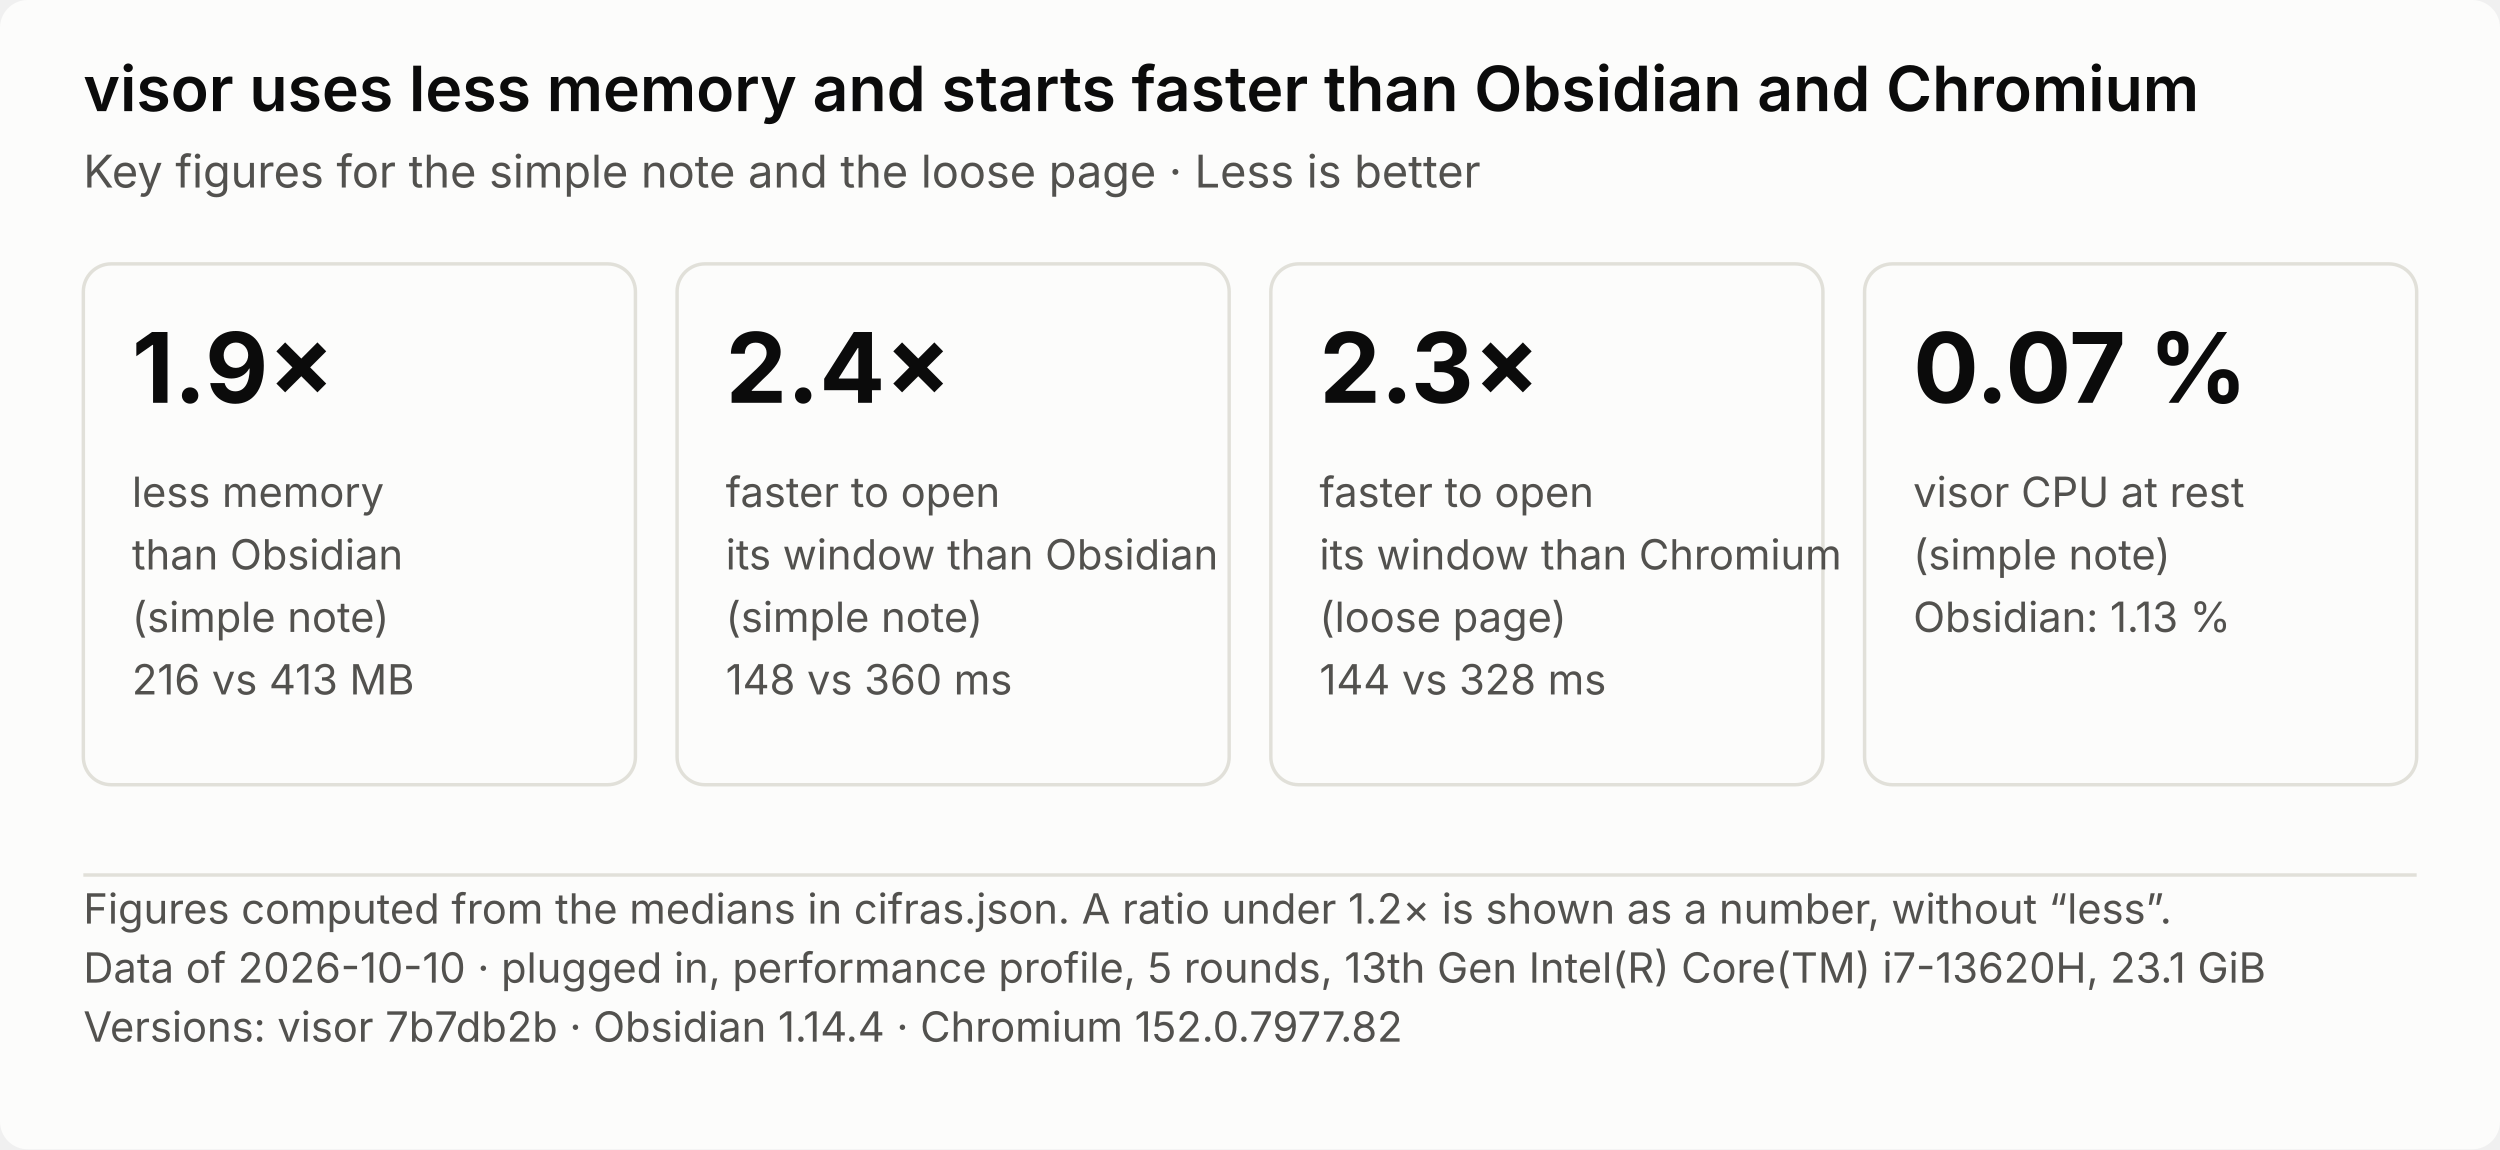
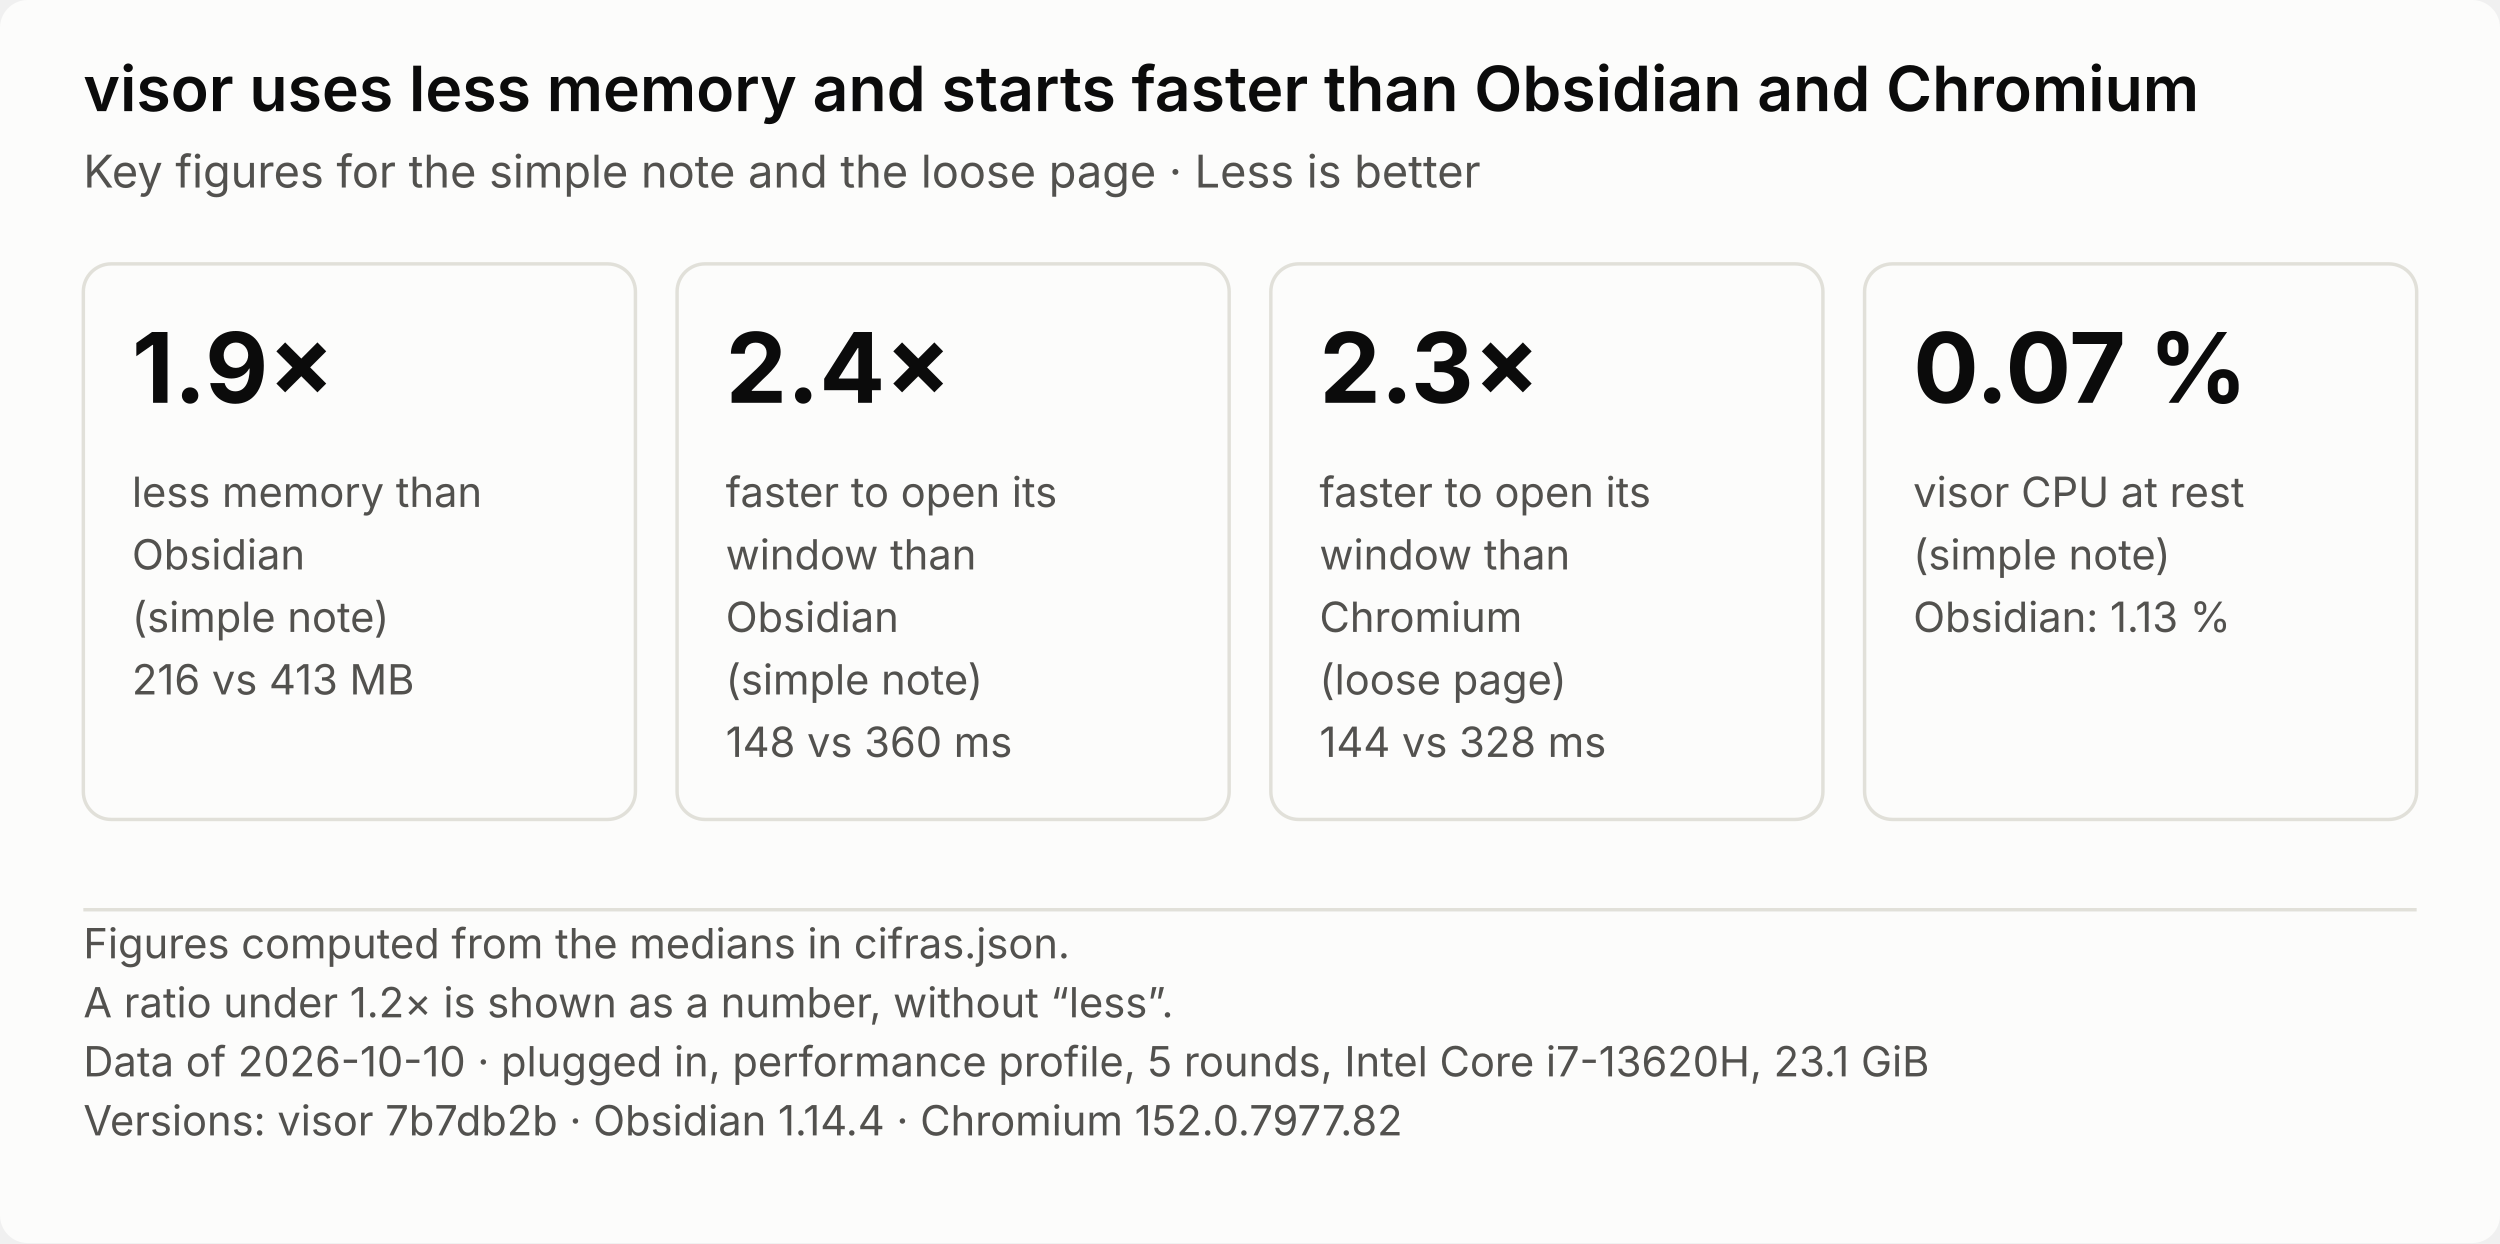
- <svg xmlns="http://www.w3.org/2000/svg" width="720" height="331" viewBox="0 0 720 331" role="img" aria-labelledby="t d">
+ <svg xmlns="http://www.w3.org/2000/svg" width="720" height="358" viewBox="0 0 720 358" role="img" aria-labelledby="t d">
  <style>
text{font-family:system-ui, -apple-system, "Segoe UI", sans-serif}
.fondo{fill:#fcfcfb}.t1{fill:#0b0b0b}.t2{fill:#52514e}.rej{stroke:#e1e0d9;stroke-width:1}.eje{stroke:#c3c2b7;stroke-width:1}.acento{fill:#2a78d6}.neutro{fill:#898781}.neutro-claro{fill:#52514e}.trama{stroke:#1c5cab}.trama-fondo{fill:#9ec5f4}.bigote{stroke:#0b0b0b;stroke-width:1.5}.halo{stroke:#fcfcfb;stroke-width:5}.knock{stroke:#fcfcfb;stroke-width:4px;stroke-linejoin:round;paint-order:stroke}.tarjeta{fill:none;stroke:#e1e0d9;stroke-width:1}
@media (prefers-color-scheme: dark){.fondo{fill:#1a1a19}.t1{fill:#ffffff}.t2{fill:#c3c2b7}.rej{stroke:#2c2c2a;stroke-width:1}.eje{stroke:#383835;stroke-width:1}.acento{fill:#3987e5}.neutro{fill:#898781}.neutro-claro{fill:#c3c2b7}.trama{stroke:#86b6ef}.trama-fondo{fill:#184f95}.bigote{stroke:#ffffff;stroke-width:1.5}.halo{stroke:#1a1a19;stroke-width:5}.knock{stroke:#1a1a19;stroke-width:4px;stroke-linejoin:round;paint-order:stroke}.tarjeta{fill:none;stroke:#2c2c2a;stroke-width:1}}
</style>
  <defs>
    <pattern id="trama" patternUnits="userSpaceOnUse" width="6" height="6" patternTransform="rotate(45)">
      <rect class="trama-fondo" width="6" height="6" />
      <line class="trama" x1="0" y1="0" x2="0" y2="6" stroke-width="2.5" />
    </pattern>
  </defs>
-   <rect class="fondo" x="0" y="0" width="720" height="331" rx="8" />
+   <rect class="fondo" x="0" y="0" width="720" height="358" rx="8" />
  <text x="24.0" y="32.0" class="t1" font-size="18" font-weight="600">visor uses less memory and starts faster than Obsidian and Chromium</text>
  <text x="24.0" y="54.0" class="t2" font-size="13">Key figures for the simple note and the loose page · Less is better</text>
-   <rect x="24.0" y="76" width="159.0" height="150" rx="8" class="tarjeta" />
-   <text x="38.0" y="116.0" class="t1" font-size="28" font-weight="700">1.9×</text>
-   <text x="38.0" y="146.0" class="t2" font-size="12">less memory</text>
-   <text x="38.0" y="164.0" class="t2" font-size="12">than Obsidian</text>
-   <text x="38.0" y="182.0" class="t2" font-size="12">(simple note)</text>
-   <text x="38.0" y="200.0" class="t2" font-size="12">216 vs 413 MB</text>
-   <rect x="195.0" y="76" width="159.0" height="150" rx="8" class="tarjeta" />
-   <text x="209.0" y="116.0" class="t1" font-size="28" font-weight="700">2.4×</text>
-   <text x="209.0" y="146.0" class="t2" font-size="12">faster to open</text>
-   <text x="209.0" y="164.0" class="t2" font-size="12">its window than Obsidian</text>
-   <text x="209.0" y="182.0" class="t2" font-size="12">(simple note)</text>
-   <text x="209.0" y="200.0" class="t2" font-size="12">148 vs 360 ms</text>
-   <rect x="366.0" y="76" width="159.0" height="150" rx="8" class="tarjeta" />
-   <text x="380.0" y="116.0" class="t1" font-size="28" font-weight="700">2.3×</text>
-   <text x="380.0" y="146.0" class="t2" font-size="12">faster to open</text>
-   <text x="380.0" y="164.0" class="t2" font-size="12">its window than Chromium</text>
-   <text x="380.0" y="182.0" class="t2" font-size="12">(loose page)</text>
-   <text x="380.0" y="200.0" class="t2" font-size="12">144 vs 328 ms</text>
-   <rect x="537.0" y="76" width="159.0" height="150" rx="8" class="tarjeta" />
-   <text x="551.0" y="116.0" class="t1" font-size="28" font-weight="700">0.07 %</text>
-   <text x="551.0" y="146.0" class="t2" font-size="12">visor CPU at rest</text>
-   <text x="551.0" y="164.0" class="t2" font-size="12">(simple note)</text>
-   <text x="551.0" y="182.0" class="t2" font-size="12">Obsidian: 1.13 %</text>
-   <line x1="24" y1="252" x2="696" y2="252" class="rej" />
-   <text x="24.0" y="266.0" class="t2" font-size="12">Figures computed from the medians in cifras.json. A ratio under 1.2× is shown as a number, without “less”.</text>
-   <text x="24.0" y="283.0" class="t2" font-size="12">Data of 2026-10-10 · plugged in, performance profile, 5 rounds, 13th Gen Intel(R) Core(TM) i7-13620H, 23.1 GiB</text>
-   <text x="24.0" y="300.0" class="t2" font-size="12">Versions: visor 7b7db2b · Obsidian 1.14.4 · Chromium 152.0.7977.82</text>
+   <g transform="translate(0,0)">
+     <rect x="24.0" y="76" width="159.0" height="160" rx="8" class="tarjeta" />
+     <text x="38.0" y="116.0" class="t1" font-size="28" font-weight="700">1.9×</text>
+     <text x="38.0" y="146.0" class="t2" font-size="12">less memory than</text>
+     <text x="38.0" y="164.0" class="t2" font-size="12">Obsidian</text>
+     <text x="38.0" y="182.0" class="t2" font-size="12">(simple note)</text>
+     <text x="38.0" y="200.0" class="t2" font-size="12">216 vs 413 MB</text>
+     <rect x="195.0" y="76" width="159.0" height="160" rx="8" class="tarjeta" />
+     <text x="209.0" y="116.0" class="t1" font-size="28" font-weight="700">2.4×</text>
+     <text x="209.0" y="146.0" class="t2" font-size="12">faster to open its</text>
+     <text x="209.0" y="164.0" class="t2" font-size="12">window than</text>
+     <text x="209.0" y="182.0" class="t2" font-size="12">Obsidian</text>
+     <text x="209.0" y="200.0" class="t2" font-size="12">(simple note)</text>
+     <text x="209.0" y="218.0" class="t2" font-size="12">148 vs 360 ms</text>
+     <rect x="366.0" y="76" width="159.0" height="160" rx="8" class="tarjeta" />
+     <text x="380.0" y="116.0" class="t1" font-size="28" font-weight="700">2.3×</text>
+     <text x="380.0" y="146.0" class="t2" font-size="12">faster to open its</text>
+     <text x="380.0" y="164.0" class="t2" font-size="12">window than</text>
+     <text x="380.0" y="182.0" class="t2" font-size="12">Chromium</text>
+     <text x="380.0" y="200.0" class="t2" font-size="12">(loose page)</text>
+     <text x="380.0" y="218.0" class="t2" font-size="12">144 vs 328 ms</text>
+     <rect x="537.0" y="76" width="159.0" height="160" rx="8" class="tarjeta" />
+     <text x="551.0" y="116.0" class="t1" font-size="28" font-weight="700">0.07 %</text>
+     <text x="551.0" y="146.0" class="t2" font-size="12">visor CPU at rest</text>
+     <text x="551.0" y="164.0" class="t2" font-size="12">(simple note)</text>
+     <text x="551.0" y="182.0" class="t2" font-size="12">Obsidian: 1.13 %</text>
+     <line x1="24" y1="262" x2="696" y2="262" class="rej" />
+     <text x="24.0" y="276.0" class="t2" font-size="12">Figures computed from the medians in cifras.json.</text>
+     <text x="24.0" y="293.0" class="t2" font-size="12">A ratio under 1.2× is shown as a number, without “less”.</text>
+     <text x="24.0" y="310.0" class="t2" font-size="12">Data of 2026-10-10 · plugged in, performance profile, 5 rounds, Intel Core i7-13620H, 23.1 GiB</text>
+     <text x="24.0" y="327.0" class="t2" font-size="12">Versions: visor 7b7db2b · Obsidian 1.14.4 · Chromium 152.0.7977.82</text>
+   </g>
</svg>
